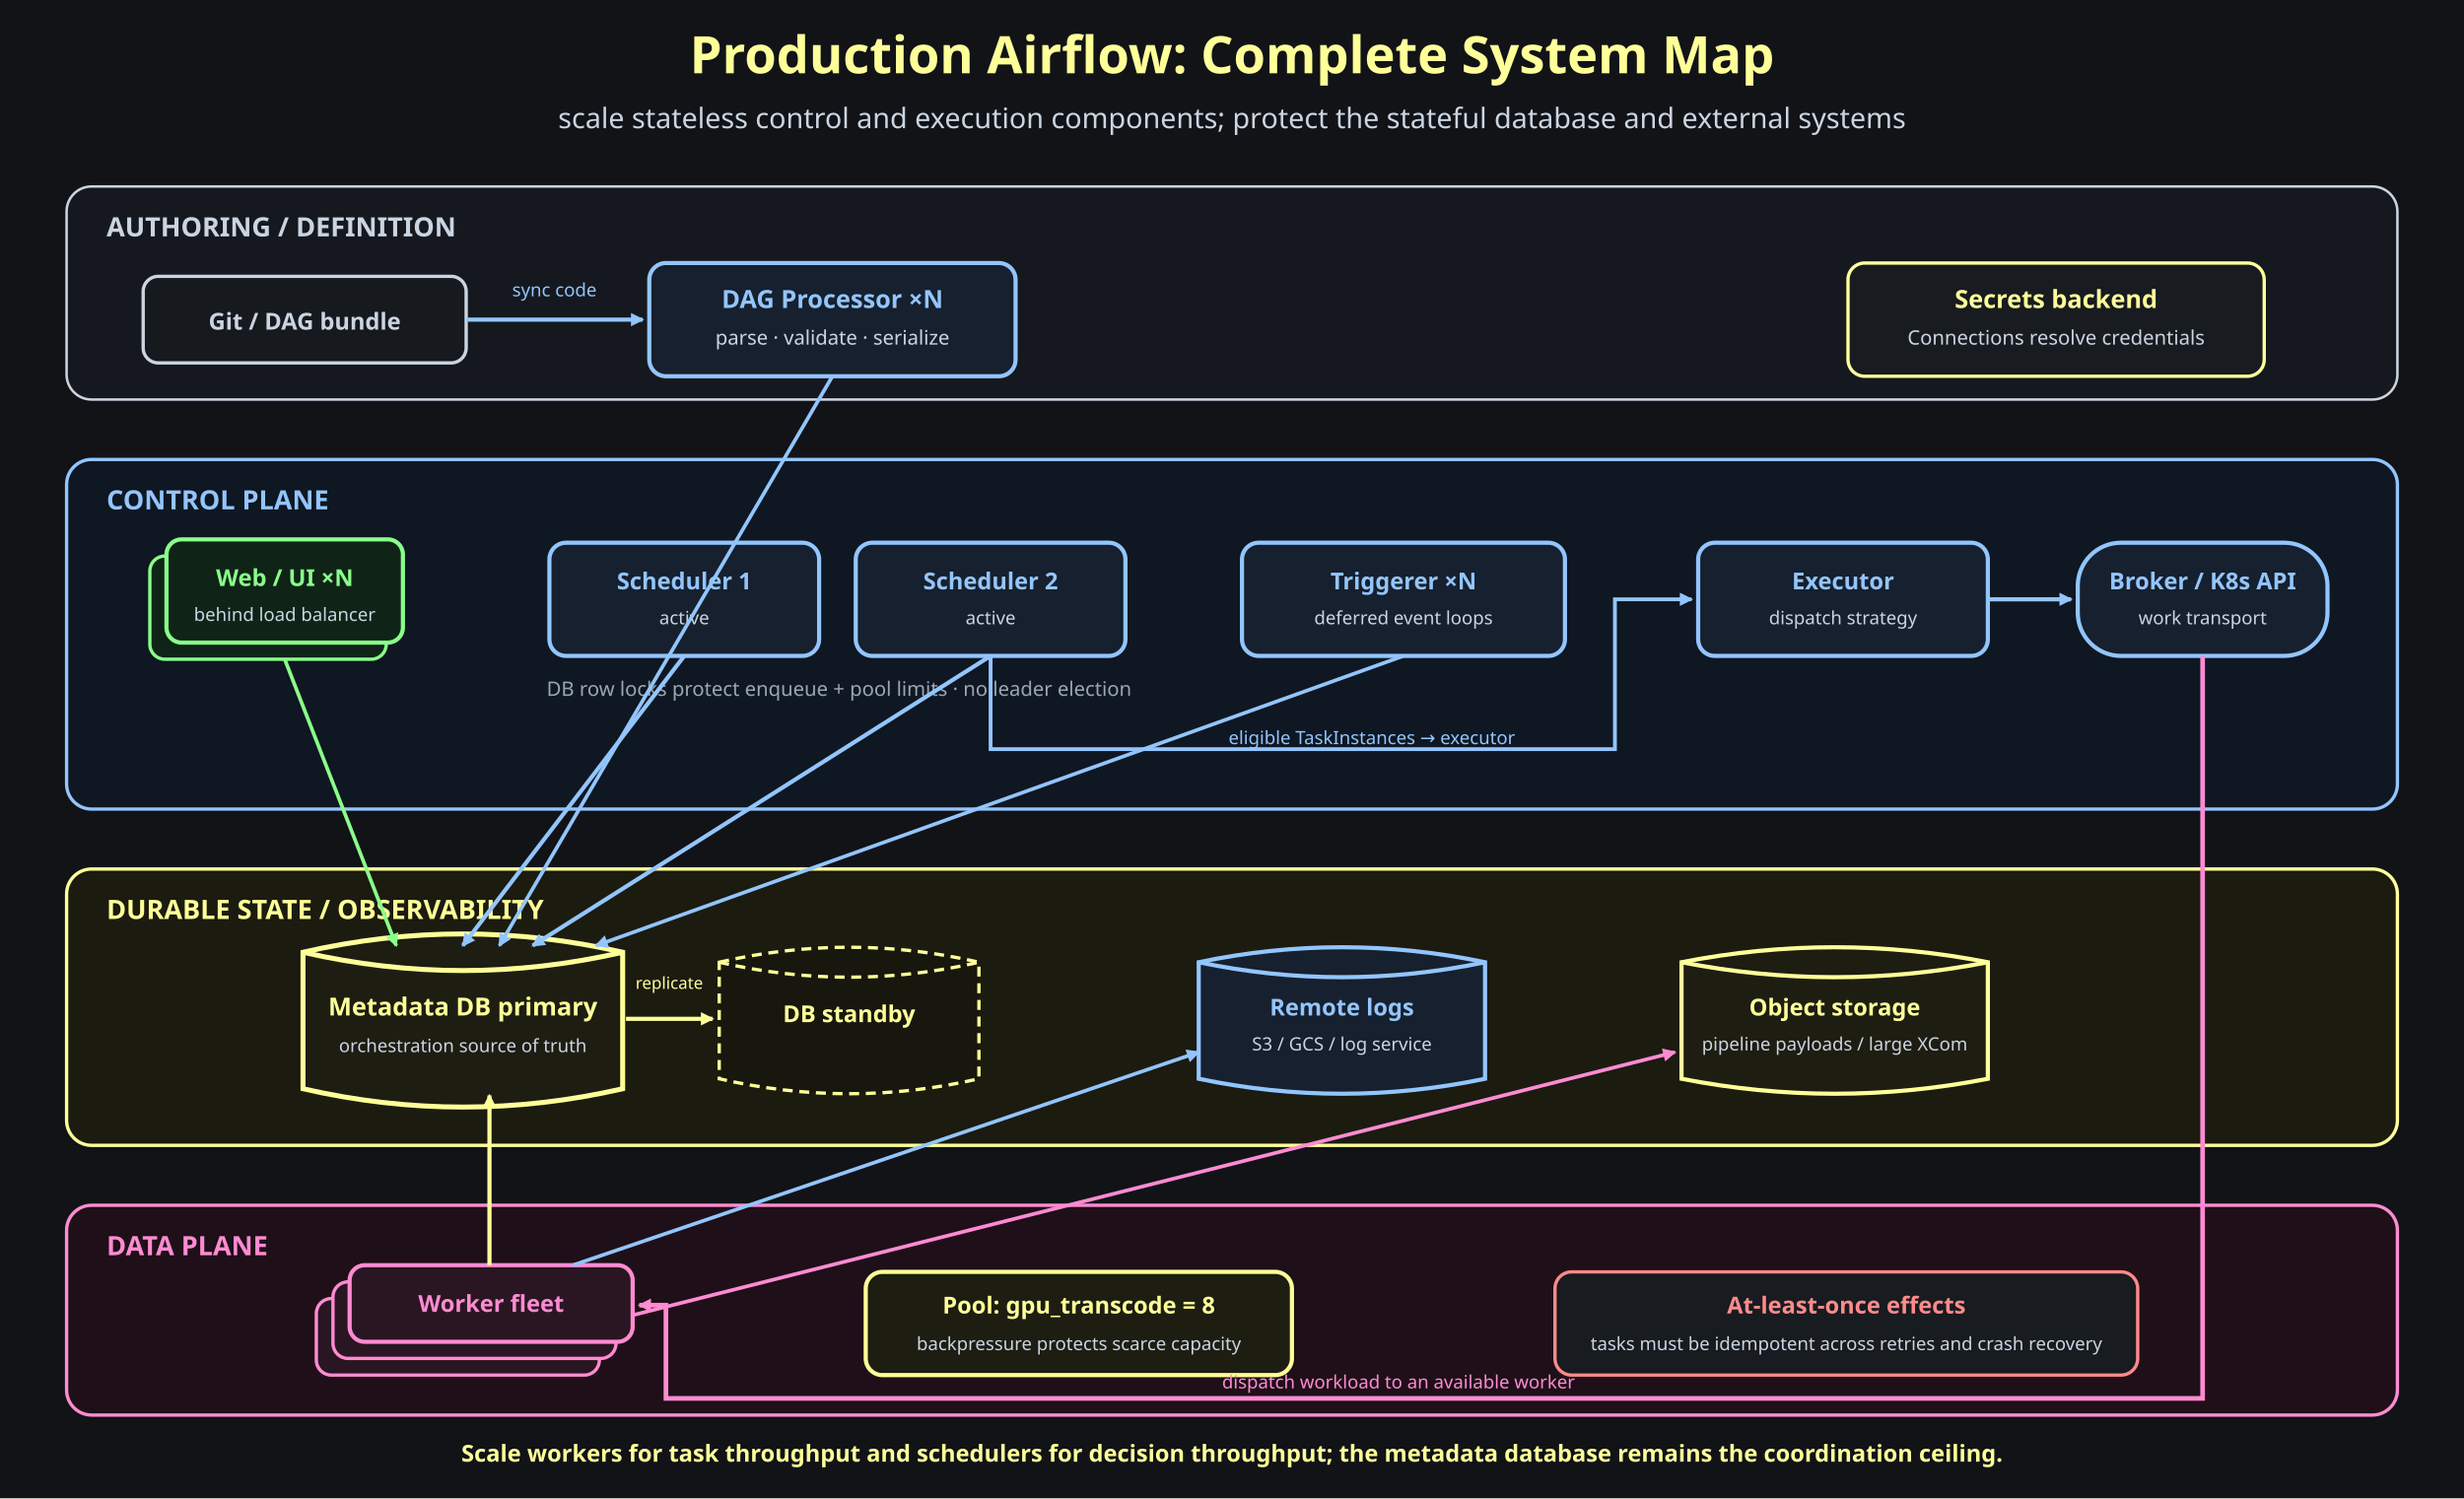
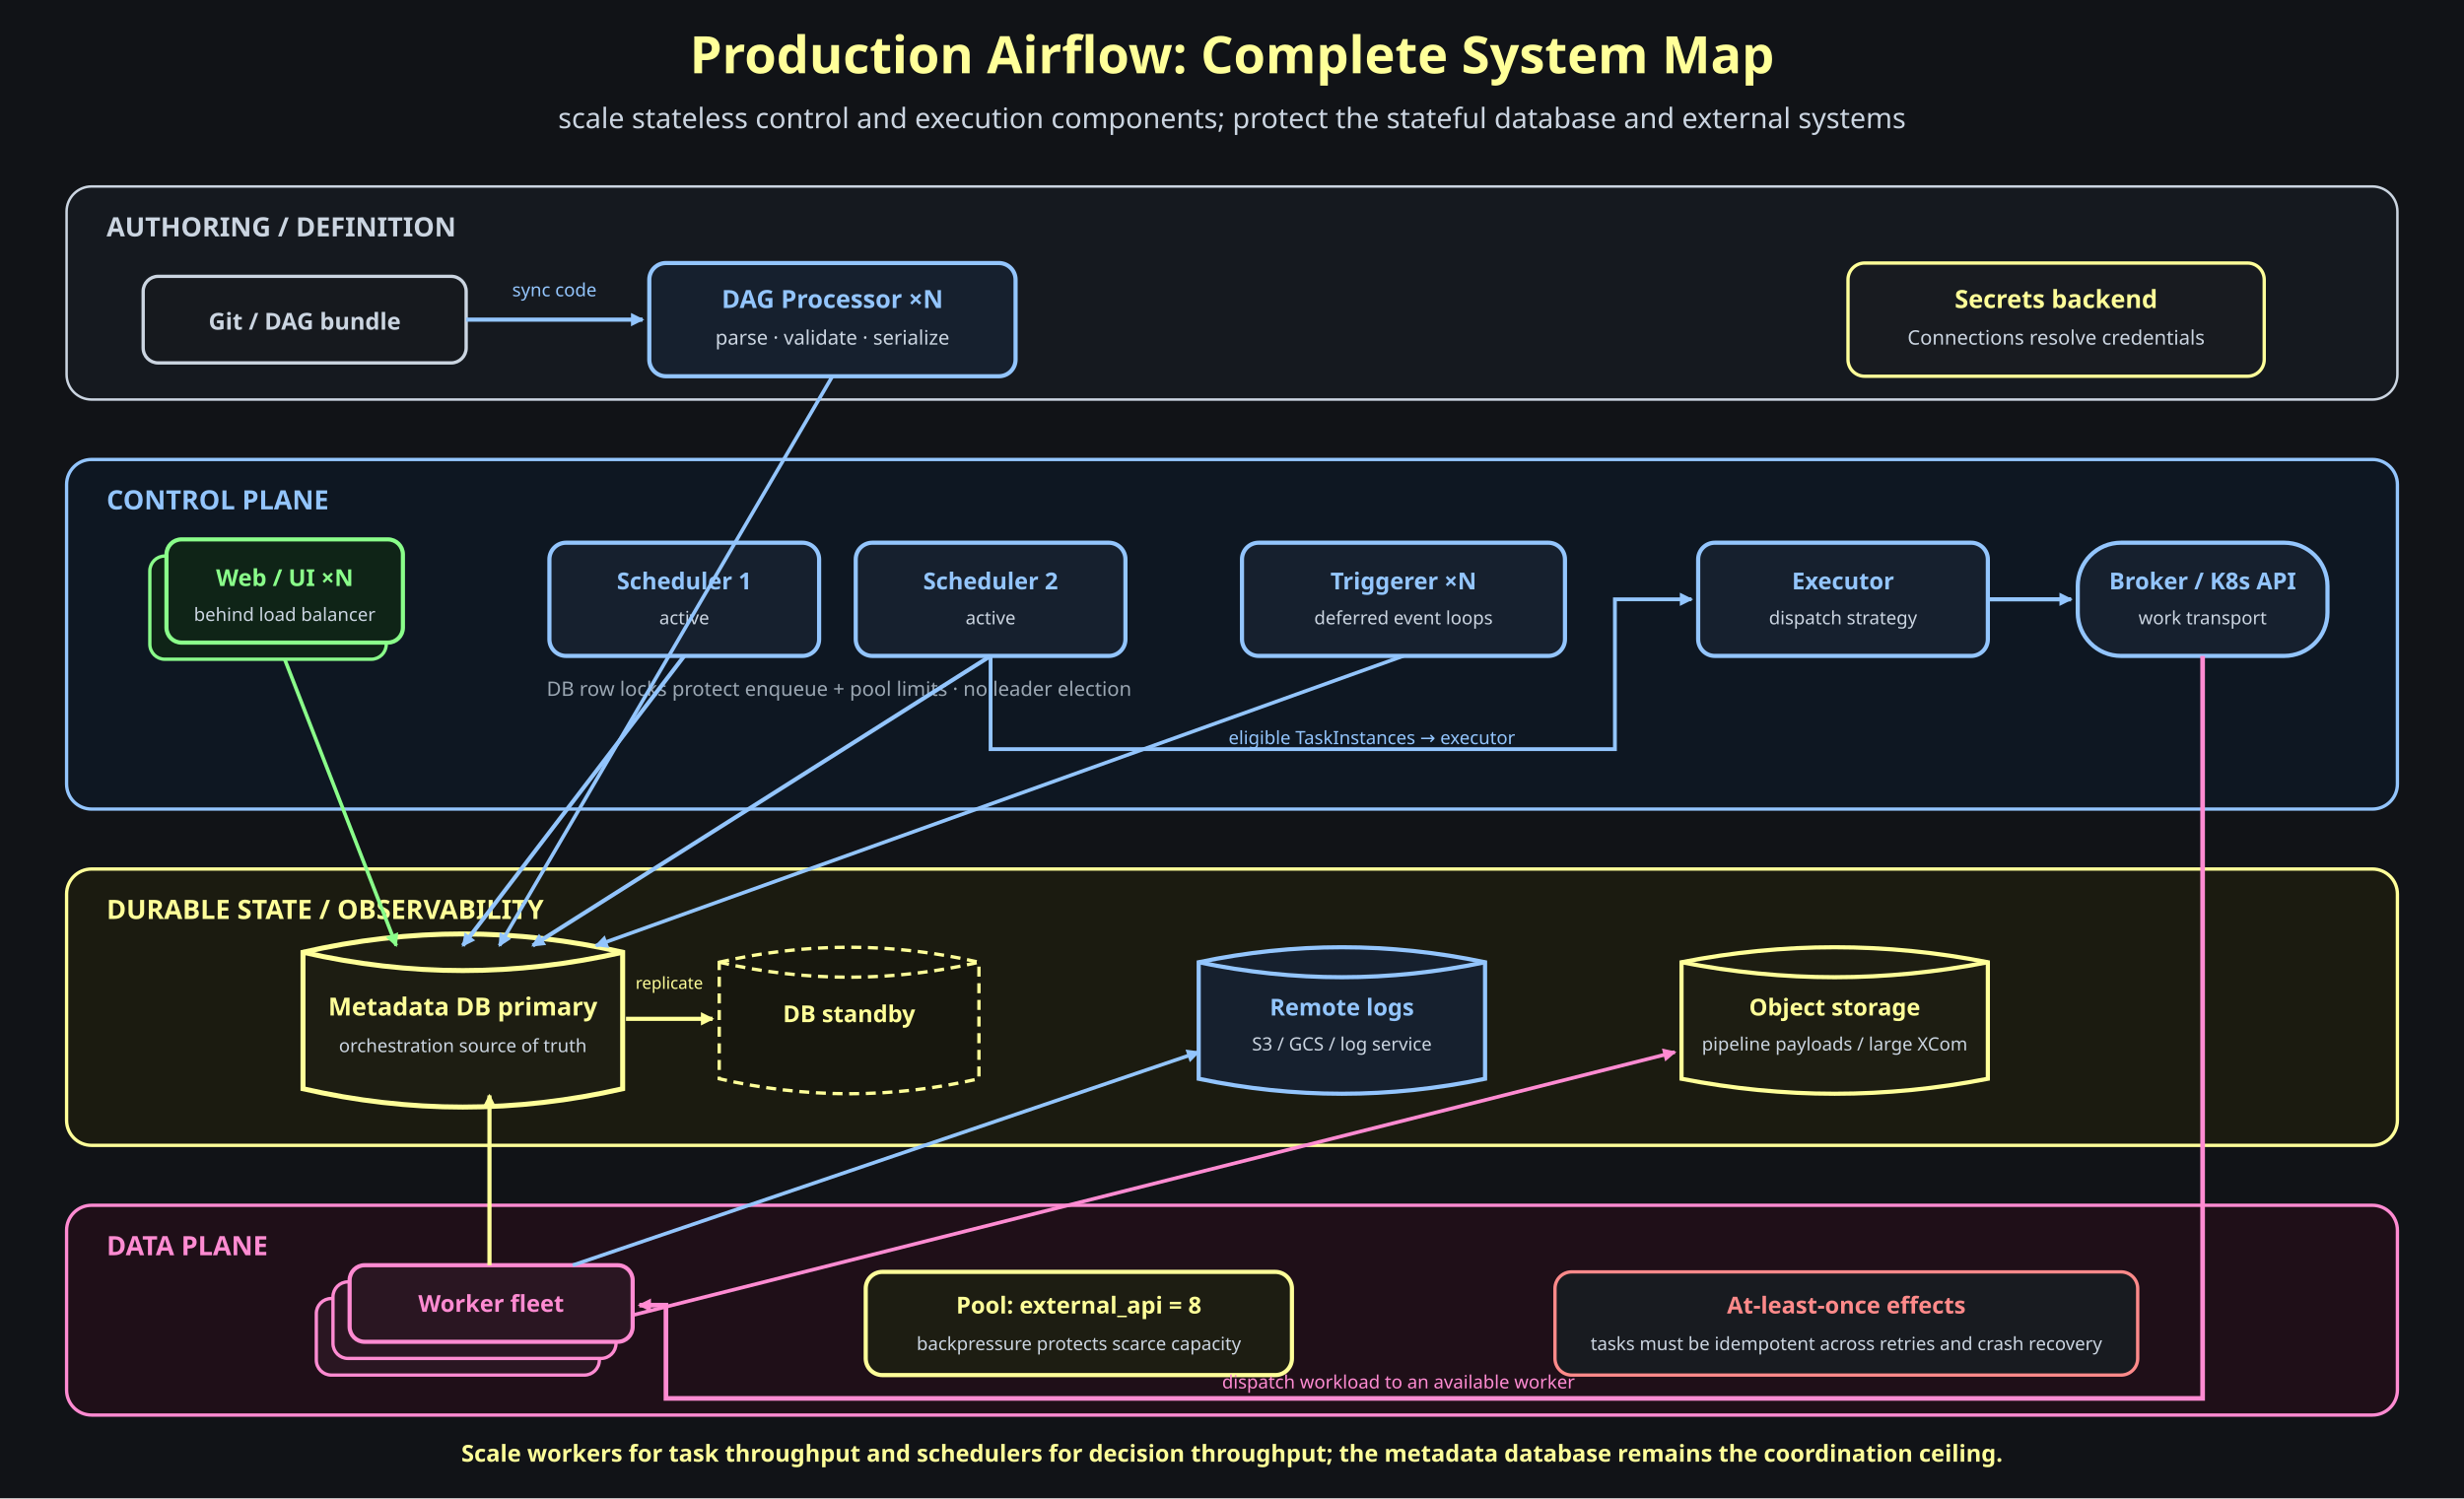
<svg xmlns="http://www.w3.org/2000/svg" width="1480" height="900" viewBox="0 0 1480 900" preserveAspectRatio="xMidYMid meet">
  <defs>
    <marker id="fm-b" markerWidth="9" markerHeight="9" refX="7" refY="4" orient="auto" markerUnits="userSpaceOnUse">
      <path d="M0,0 L8,4 L0,8 Z" fill="#93c5fd" />
    </marker>
    <marker id="fm-y" markerWidth="9" markerHeight="9" refX="7" refY="4" orient="auto" markerUnits="userSpaceOnUse">
      <path d="M0,0 L8,4 L0,8 Z" fill="#ffff99" />
    </marker>
    <marker id="fm-p" markerWidth="9" markerHeight="9" refX="7" refY="4" orient="auto" markerUnits="userSpaceOnUse">
      <path d="M0,0 L8,4 L0,8 Z" fill="#ff8bd2" />
    </marker>
    <marker id="fm-g" markerWidth="9" markerHeight="9" refX="7" refY="4" orient="auto" markerUnits="userSpaceOnUse">
      <path d="M0,0 L8,4 L0,8 Z" fill="#8aff8a" />
    </marker>
  </defs>
  <rect width="1480" height="900" fill="#111317" />
  <text x="740" y="44" text-anchor="middle" fill="#ffff99" font-family="sans-serif" font-size="31" font-weight="700">Production Airflow: Complete System Map</text>
  <text x="740" y="77" text-anchor="middle" fill="#cbd5e1" font-family="sans-serif" font-size="17">scale stateless control and execution components; protect the stateful database and external systems</text>
  <rect x="40" y="112" width="1400" height="128" rx="15" fill="#15191f" stroke="#cbd5e1" stroke-width="1.5" />
  <text x="64" y="142" fill="#cbd5e1" font-family="sans-serif" font-size="16" font-weight="700">AUTHORING / DEFINITION</text>
  <rect x="86" y="166" width="194" height="52" rx="9" fill="#16191e" stroke="#cbd5e1" stroke-width="2" />
  <text x="183" y="198" text-anchor="middle" fill="#cbd5e1" font-family="sans-serif" font-size="14" font-weight="700">Git / DAG bundle</text>
  <rect x="390" y="158" width="220" height="68" rx="10" fill="#16202e" stroke="#93c5fd" stroke-width="2.5" />
  <text x="500" y="185" text-anchor="middle" fill="#93c5fd" font-family="sans-serif" font-size="15" font-weight="700">DAG Processor ×N</text>
  <text x="500" y="207" text-anchor="middle" fill="#cbd5e1" font-family="sans-serif" font-size="12">parse · validate · serialize</text>
  <line x1="280" y1="192" x2="386" y2="192" stroke="#93c5fd" stroke-width="2.5" marker-end="url(#fm-b)" />
  <text x="333" y="178" text-anchor="middle" fill="#93c5fd" font-family="sans-serif" font-size="11">sync code</text>
  <rect x="1110" y="158" width="250" height="68" rx="10" fill="#181b20" stroke="#ffff99" stroke-width="2" />
  <text x="1235" y="185" text-anchor="middle" fill="#ffff99" font-family="sans-serif" font-size="15" font-weight="700">Secrets backend</text>
  <text x="1235" y="207" text-anchor="middle" fill="#cbd5e1" font-family="sans-serif" font-size="12">Connections resolve credentials</text>
  <rect x="40" y="276" width="1400" height="210" rx="15" fill="#0e1722" stroke="#93c5fd" stroke-width="2" />
  <text x="64" y="306" fill="#93c5fd" font-family="sans-serif" font-size="16" font-weight="700">CONTROL PLANE</text>
  <rect x="90" y="334" width="142" height="62" rx="9" fill="#0f2417" stroke="#8aff8a" stroke-width="2" />
  <rect x="100" y="324" width="142" height="62" rx="9" fill="#0f2417" stroke="#8aff8a" stroke-width="2.5" />
  <text x="171" y="352" text-anchor="middle" fill="#8aff8a" font-family="sans-serif" font-size="14" font-weight="700">Web / UI ×N</text>
  <text x="171" y="373" text-anchor="middle" fill="#cbd5e1" font-family="sans-serif" font-size="11">behind load balancer</text>
  <rect x="330" y="326" width="162" height="68" rx="10" fill="#16202e" stroke="#93c5fd" stroke-width="2.5" />
  <text x="411" y="354" text-anchor="middle" fill="#93c5fd" font-family="sans-serif" font-size="14" font-weight="700">Scheduler 1</text>
  <text x="411" y="375" text-anchor="middle" fill="#cbd5e1" font-family="sans-serif" font-size="11">active</text>
  <rect x="514" y="326" width="162" height="68" rx="10" fill="#16202e" stroke="#93c5fd" stroke-width="2.5" />
  <text x="595" y="354" text-anchor="middle" fill="#93c5fd" font-family="sans-serif" font-size="14" font-weight="700">Scheduler 2</text>
  <text x="595" y="375" text-anchor="middle" fill="#cbd5e1" font-family="sans-serif" font-size="11">active</text>
  <text x="504" y="418" text-anchor="middle" fill="#9aa6b2" font-family="sans-serif" font-size="12">DB row locks protect enqueue + pool limits · no leader election</text>
  <rect x="746" y="326" width="194" height="68" rx="10" fill="#16202e" stroke="#93c5fd" stroke-width="2.5" />
  <text x="843" y="354" text-anchor="middle" fill="#93c5fd" font-family="sans-serif" font-size="14" font-weight="700">Triggerer ×N</text>
  <text x="843" y="375" text-anchor="middle" fill="#cbd5e1" font-family="sans-serif" font-size="11">deferred event loops</text>
  <rect x="1020" y="326" width="174" height="68" rx="10" fill="#16202e" stroke="#93c5fd" stroke-width="2.5" />
  <text x="1107" y="354" text-anchor="middle" fill="#93c5fd" font-family="sans-serif" font-size="14" font-weight="700">Executor</text>
  <text x="1107" y="375" text-anchor="middle" fill="#cbd5e1" font-family="sans-serif" font-size="11">dispatch strategy</text>
  <rect x="1248" y="326" width="150" height="68" rx="26" fill="#16202e" stroke="#93c5fd" stroke-width="2.5" />
  <text x="1323" y="354" text-anchor="middle" fill="#93c5fd" font-family="sans-serif" font-size="14" font-weight="700">Broker / K8s API</text>
  <text x="1323" y="375" text-anchor="middle" fill="#cbd5e1" font-family="sans-serif" font-size="11">work transport</text>
  <line x1="1194" y1="360" x2="1244" y2="360" stroke="#93c5fd" stroke-width="2.5" marker-end="url(#fm-b)" />
  <path d="M595 394 V450 H970 V360 H1016" fill="none" stroke="#93c5fd" stroke-width="2.3" marker-end="url(#fm-b)" />
  <text x="824" y="447" text-anchor="middle" fill="#93c5fd" font-family="sans-serif" font-size="11">eligible TaskInstances → executor</text>
  <rect x="40" y="522" width="1400" height="166" rx="15" fill="#1b1b10" stroke="#ffff99" stroke-width="2" />
  <text x="64" y="552" fill="#ffff99" font-family="sans-serif" font-size="16" font-weight="700">DURABLE STATE / OBSERVABILITY</text>
  <path d="M182 572 q 96 -22 192 0 v 82 q -96 22 -192 0 z" fill="#1d1d12" stroke="#ffff99" stroke-width="3" />
  <path d="M182 572 q 96 22 192 0" fill="none" stroke="#ffff99" stroke-width="3" />
  <text x="278" y="610" text-anchor="middle" fill="#ffff99" font-family="sans-serif" font-size="15" font-weight="700">Metadata DB primary</text>
  <text x="278" y="632" text-anchor="middle" fill="#cbd5e1" font-family="sans-serif" font-size="11">orchestration source of truth</text>
  <path d="M432 578 q 78 -18 156 0 v 70 q -78 18 -156 0 z" fill="#17170e" stroke="#ffff99" stroke-width="2" stroke-dasharray="6 4" />
  <path d="M432 578 q 78 18 156 0" fill="none" stroke="#ffff99" stroke-width="2" stroke-dasharray="6 4" />
  <text x="510" y="614" text-anchor="middle" fill="#ffff99" font-family="sans-serif" font-size="14" font-weight="700">DB standby</text>
  <line x1="376" y1="612" x2="428" y2="612" stroke="#ffff99" stroke-width="2.5" marker-end="url(#fm-y)" />
  <text x="402" y="594" text-anchor="middle" fill="#ffff99" font-family="sans-serif" font-size="10">replicate</text>
  <path d="M720 578 q 86 -18 172 0 v 70 q -86 18 -172 0 z" fill="#16202e" stroke="#93c5fd" stroke-width="2.5" />
  <path d="M720 578 q 86 18 172 0" fill="none" stroke="#93c5fd" stroke-width="2.5" />
  <text x="806" y="610" text-anchor="middle" fill="#93c5fd" font-family="sans-serif" font-size="14" font-weight="700">Remote logs</text>
  <text x="806" y="631" text-anchor="middle" fill="#cbd5e1" font-family="sans-serif" font-size="11">S3 / GCS / log service</text>
  <path d="M1010 578 q 92 -18 184 0 v 70 q -92 18 -184 0 z" fill="#1d1d12" stroke="#ffff99" stroke-width="2.5" />
  <path d="M1010 578 q 92 18 184 0" fill="none" stroke="#ffff99" stroke-width="2.5" />
  <text x="1102" y="610" text-anchor="middle" fill="#ffff99" font-family="sans-serif" font-size="14" font-weight="700">Object storage</text>
  <text x="1102" y="631" text-anchor="middle" fill="#cbd5e1" font-family="sans-serif" font-size="11">pipeline payloads / large XCom</text>
  <rect x="40" y="724" width="1400" height="126" rx="15" fill="#1f0f18" stroke="#ff8bd2" stroke-width="2" />
  <text x="64" y="754" fill="#ff8bd2" font-family="sans-serif" font-size="16" font-weight="700">DATA PLANE</text>
  <rect x="190" y="780" width="170" height="46" rx="9" fill="#2a1622" stroke="#ff8bd2" stroke-width="2" />
  <rect x="200" y="770" width="170" height="46" rx="9" fill="#2a1622" stroke="#ff8bd2" stroke-width="2" />
  <rect x="210" y="760" width="170" height="46" rx="9" fill="#2a1622" stroke="#ff8bd2" stroke-width="2.5" />
  <text x="295" y="788" text-anchor="middle" fill="#ff8bd2" font-family="sans-serif" font-size="14" font-weight="700">Worker fleet</text>
  <rect x="520" y="764" width="256" height="62" rx="10" fill="#1d1d12" stroke="#ffff99" stroke-width="2.5" />
-   <text x="648" y="789" text-anchor="middle" fill="#ffff99" font-family="sans-serif" font-size="14" font-weight="700">Pool: gpu_transcode = 8</text>
+   <text x="648" y="789" text-anchor="middle" fill="#ffff99" font-family="sans-serif" font-size="14" font-weight="700">Pool: external_api = 8</text>
  <text x="648" y="811" text-anchor="middle" fill="#cbd5e1" font-family="sans-serif" font-size="11">backpressure protects scarce capacity</text>
  <rect x="934" y="764" width="350" height="62" rx="10" fill="#181b20" stroke="#ff8a8a" stroke-width="2" />
  <text x="1109" y="789" text-anchor="middle" fill="#ff8a8a" font-family="sans-serif" font-size="14" font-weight="700">At-least-once effects</text>
  <text x="1109" y="811" text-anchor="middle" fill="#cbd5e1" font-family="sans-serif" font-size="11">tasks must be idempotent across retries and crash recovery</text>
  <line x1="500" y1="226" x2="300" y2="568" stroke="#93c5fd" stroke-width="2.2" marker-end="url(#fm-b)" />
  <line x1="171" y1="396" x2="238" y2="568" stroke="#8aff8a" stroke-width="2.2" marker-end="url(#fm-g)" />
  <line x1="411" y1="394" x2="278" y2="568" stroke="#93c5fd" stroke-width="2.5" marker-end="url(#fm-b)" />
  <line x1="595" y1="394" x2="320" y2="568" stroke="#93c5fd" stroke-width="2.5" marker-end="url(#fm-b)" />
  <line x1="843" y1="394" x2="358" y2="568" stroke="#93c5fd" stroke-width="2.2" marker-end="url(#fm-b)" />
  <path d="M1323 394 V840 H400 V784 H384" fill="none" stroke="#ff8bd2" stroke-width="2.8" marker-end="url(#fm-p)" />
  <text x="840" y="834" text-anchor="middle" fill="#ff8bd2" font-family="sans-serif" font-size="11">dispatch workload to an available worker</text>
  <line x1="380" y1="790" x2="1006" y2="632" stroke="#ff8bd2" stroke-width="2.2" marker-end="url(#fm-p)" />
  <line x1="344" y1="760" x2="720" y2="632" stroke="#93c5fd" stroke-width="2.2" marker-end="url(#fm-b)" />
  <line x1="294" y1="760" x2="294" y2="658" stroke="#ffff99" stroke-width="2.5" marker-end="url(#fm-y)" />
  <text x="740" y="878" text-anchor="middle" fill="#ffff99" font-family="sans-serif" font-size="14" font-weight="700">Scale workers for task throughput and schedulers for decision throughput; the metadata database remains the coordination ceiling.</text>
</svg>
